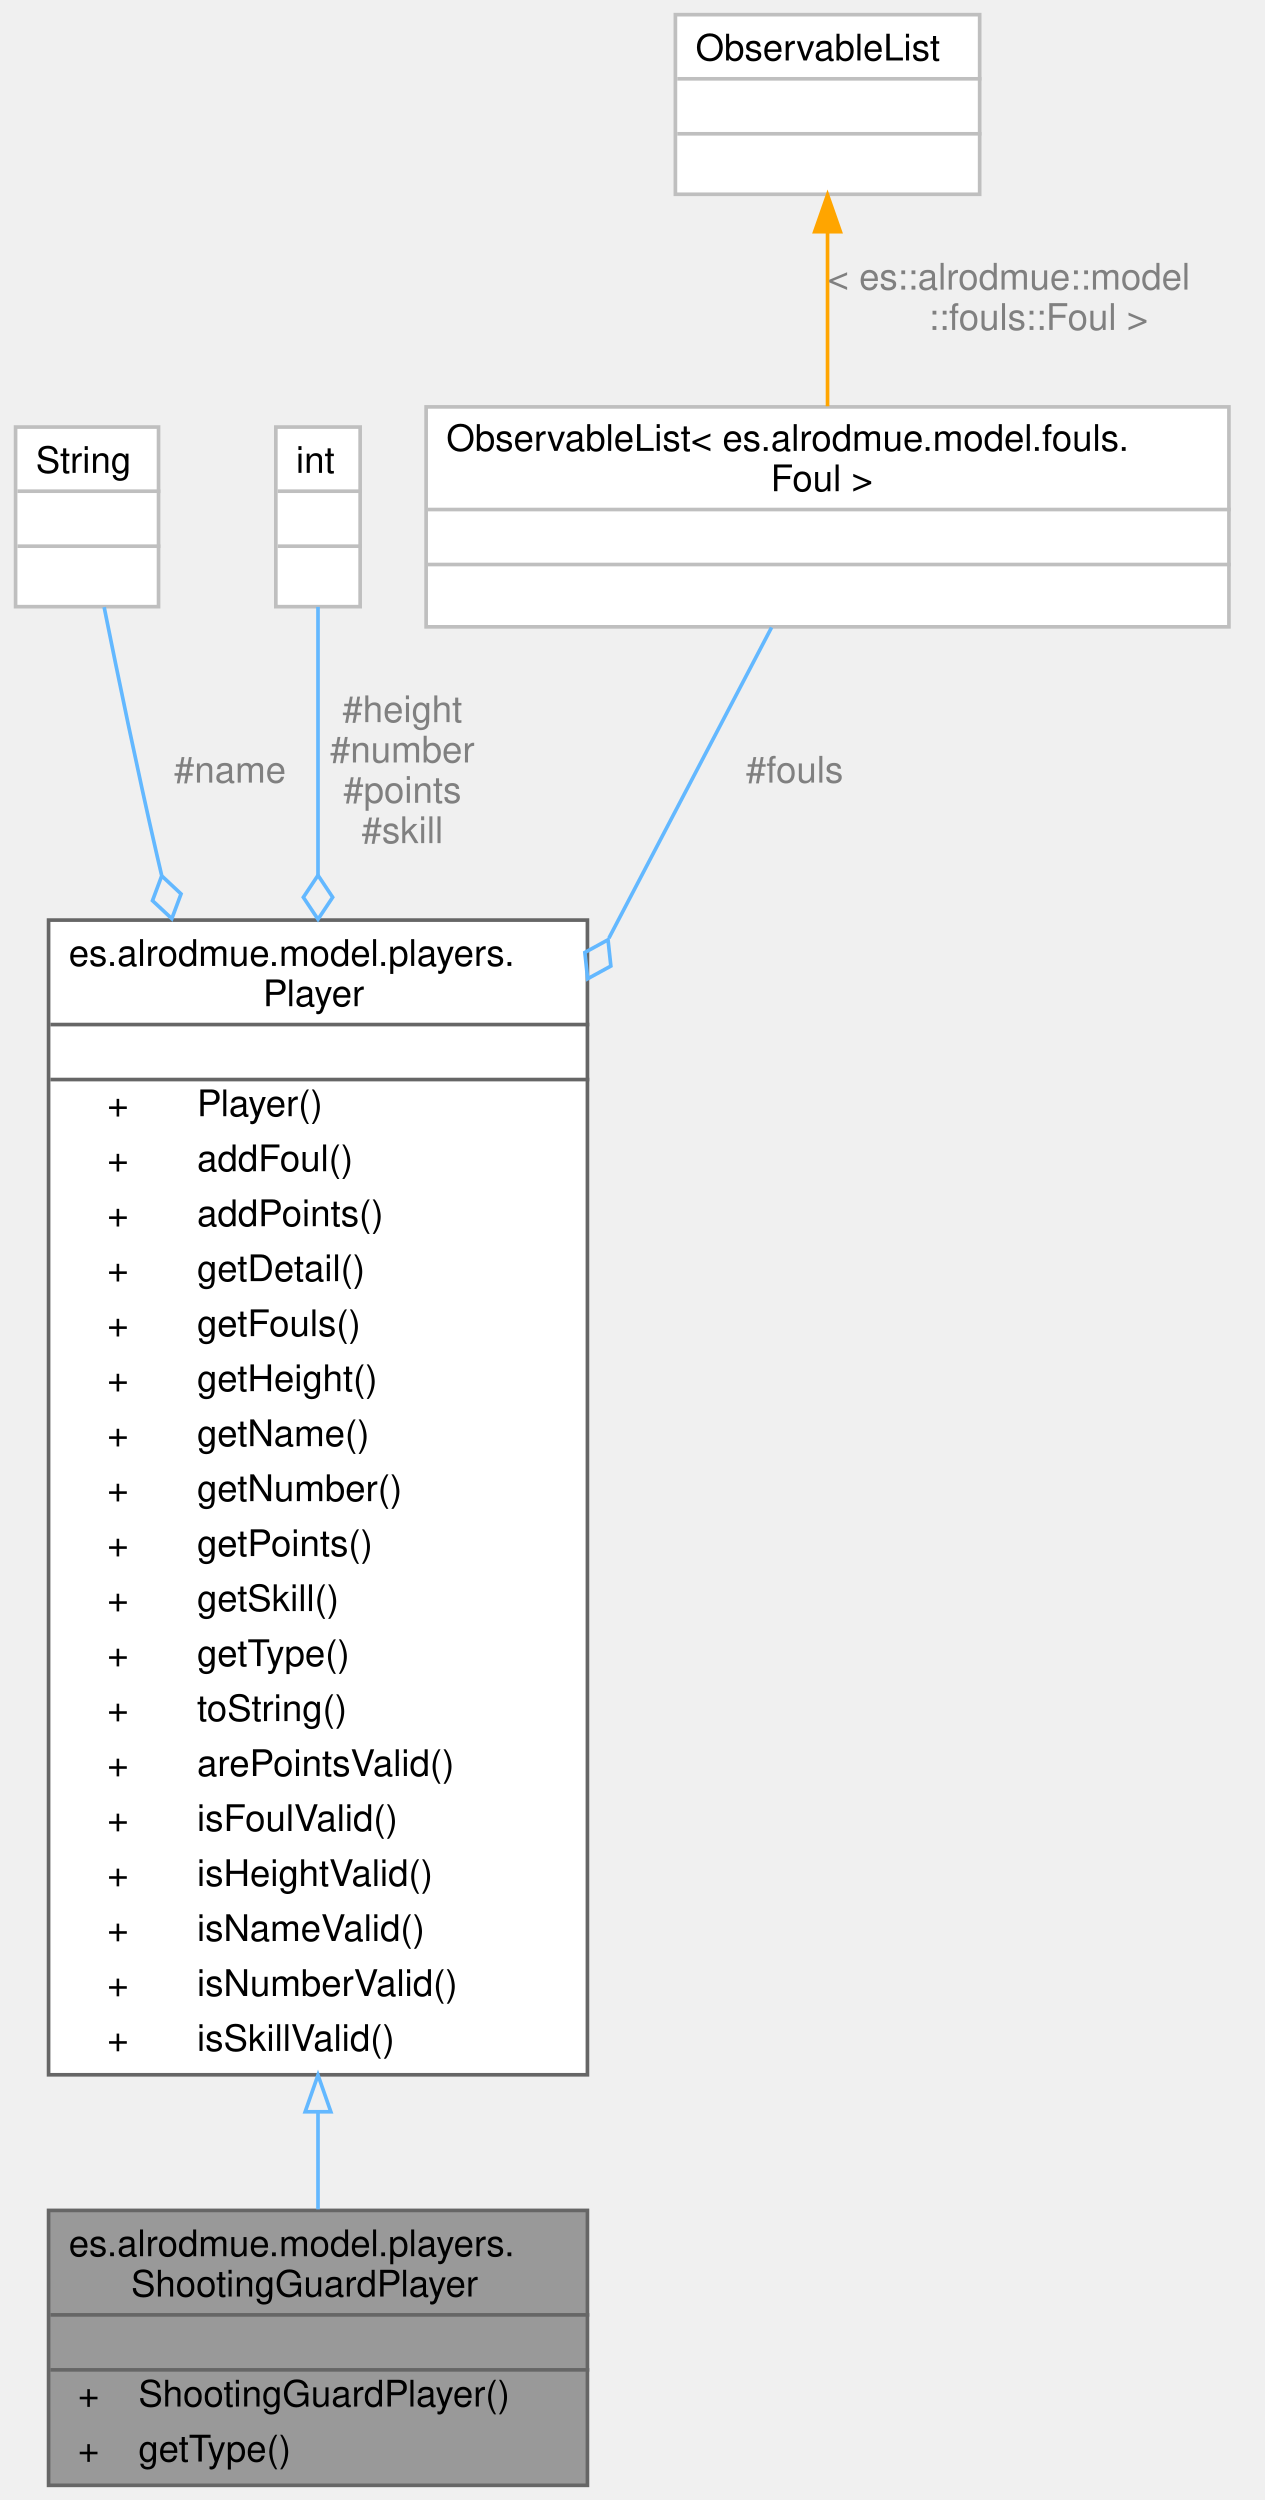
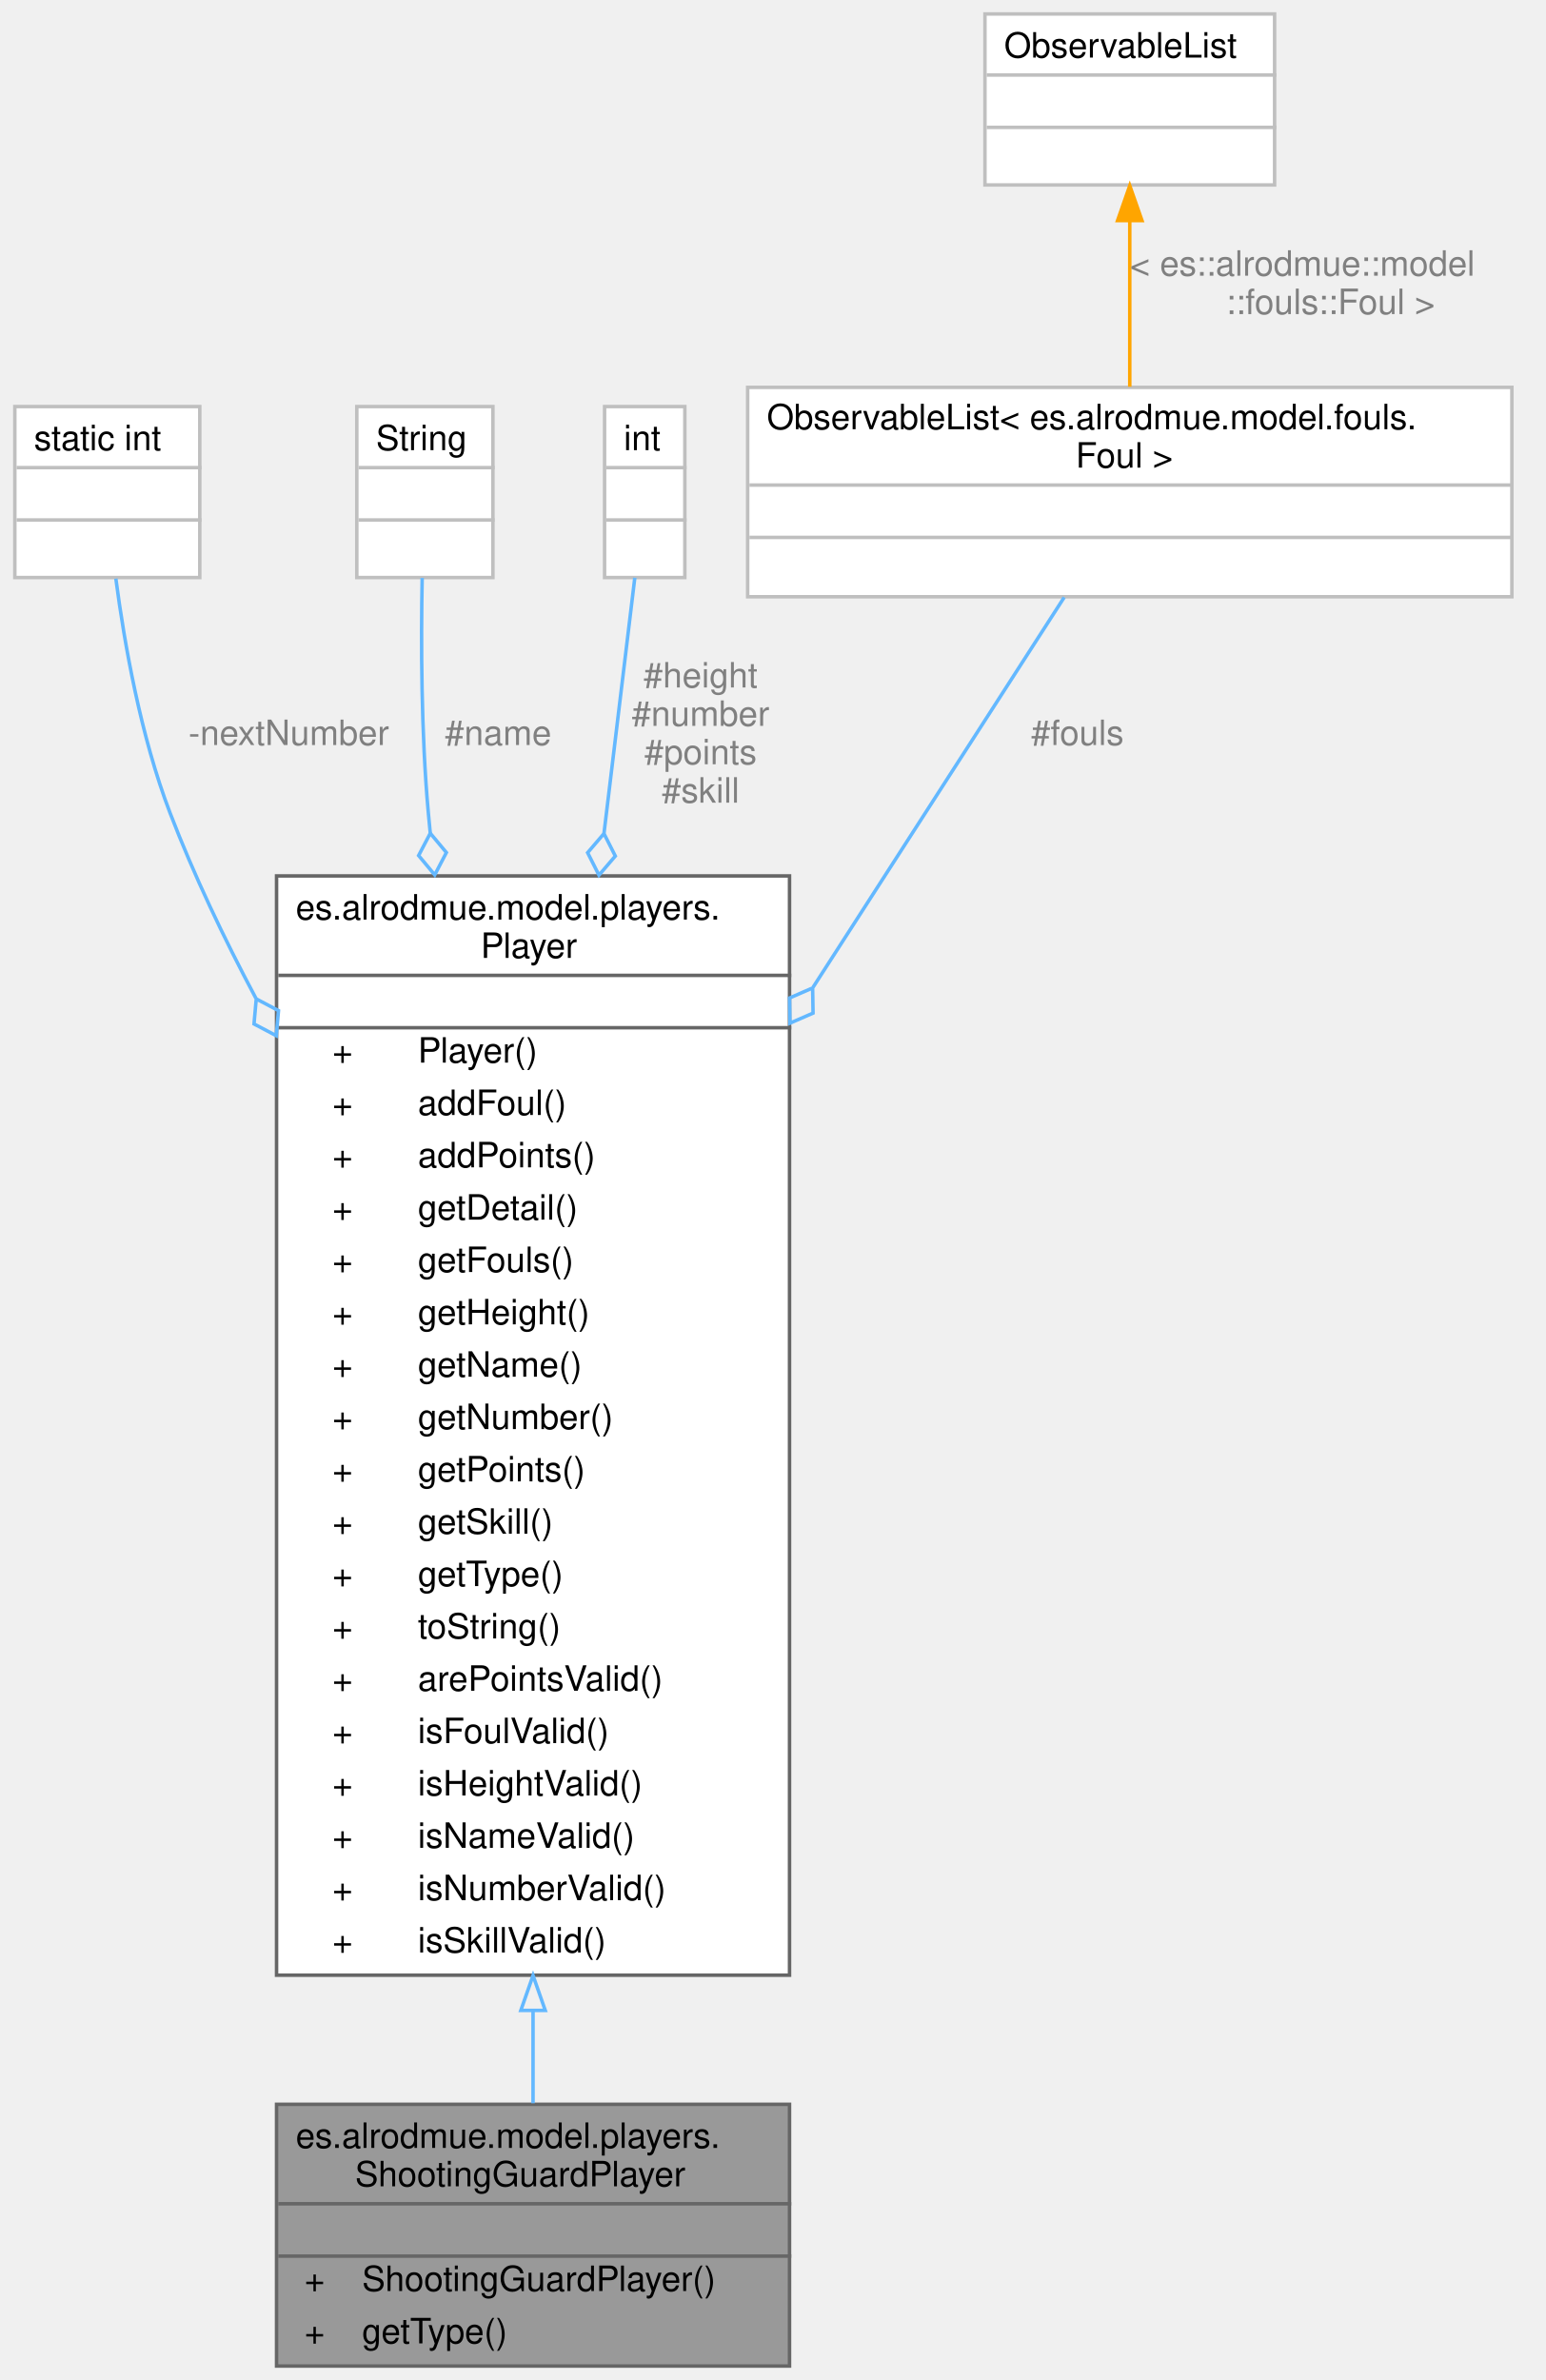
- <svg xmlns="http://www.w3.org/2000/svg" xmlns:xlink="http://www.w3.org/1999/xlink" width="345pt" height="682pt" viewBox="0.00 0.00 344.50 682.00">
+ <svg xmlns="http://www.w3.org/2000/svg" xmlns:xlink="http://www.w3.org/1999/xlink" width="443pt" height="682pt" viewBox="0.00 0.00 442.50 682.00">
  <g id="graph0" class="graph" transform="scale(1 1) rotate(0) translate(4 678)">
    <g id="Node000001" class="node">
      <g id="a_Node000001">
        <a xlink:title=" ">
-           <polygon fill="#999999" stroke="transparent" points="156,-75 9,-75 9,0 156,0 156,-75" />
-           <text text-anchor="start" x="14.5" y="-62.5" font-family="Helvetica,sans-Serif" font-size="10.00">es.alrodmue.model.players.</text>
-           <text text-anchor="start" x="31.5" y="-51.5" font-family="Helvetica,sans-Serif" font-size="10.00">ShootingGuardPlayer</text>
-           <text text-anchor="start" x="81" y="-36.5" font-family="Helvetica,sans-Serif" font-size="10.00"> </text>
-           <text text-anchor="start" x="17" y="-21.5" font-family="Helvetica,sans-Serif" font-size="10.00">+</text>
-           <text text-anchor="start" x="33.5" y="-21.5" font-family="Helvetica,sans-Serif" font-size="10.00">ShootingGuardPlayer()</text>
-           <text text-anchor="start" x="17" y="-6.5" font-family="Helvetica,sans-Serif" font-size="10.00">+</text>
-           <text text-anchor="start" x="33.5" y="-6.5" font-family="Helvetica,sans-Serif" font-size="10.00">getType()</text>
-           <polygon fill="#666666" stroke="#666666" points="9.5,-46.5 9.5,-46.5 156.5,-46.5 156.5,-46.5 9.5,-46.5" />
-           <polygon fill="#666666" stroke="#666666" points="9.5,-31.5 9.5,-31.5 156.5,-31.5 156.5,-31.5 9.5,-31.5" />
-           <polygon fill="none" stroke="#666666" points="9,0 9,-75 156,-75 156,0 9,0" />
+           <polygon fill="#999999" stroke="transparent" points="222,-75 75,-75 75,0 222,0 222,-75" />
+           <text text-anchor="start" x="80.5" y="-62.5" font-family="Helvetica,sans-Serif" font-size="10.00">es.alrodmue.model.players.</text>
+           <text text-anchor="start" x="97.5" y="-51.5" font-family="Helvetica,sans-Serif" font-size="10.00">ShootingGuardPlayer</text>
+           <text text-anchor="start" x="147" y="-36.5" font-family="Helvetica,sans-Serif" font-size="10.00"> </text>
+           <text text-anchor="start" x="83" y="-21.5" font-family="Helvetica,sans-Serif" font-size="10.00">+</text>
+           <text text-anchor="start" x="99.5" y="-21.5" font-family="Helvetica,sans-Serif" font-size="10.00">ShootingGuardPlayer()</text>
+           <text text-anchor="start" x="83" y="-6.5" font-family="Helvetica,sans-Serif" font-size="10.00">+</text>
+           <text text-anchor="start" x="99.5" y="-6.5" font-family="Helvetica,sans-Serif" font-size="10.00">getType()</text>
+           <polygon fill="#666666" stroke="#666666" points="75.5,-46.5 75.5,-46.5 222.5,-46.5 222.5,-46.5 75.5,-46.5" />
+           <polygon fill="#666666" stroke="#666666" points="75.5,-31.5 75.5,-31.5 222.5,-31.5 222.5,-31.5 75.5,-31.5" />
+           <polygon fill="none" stroke="#666666" points="75,0 75,-75 222,-75 222,0 75,0" />
        </a>
      </g>
    </g>
    <g id="Node000002" class="node">
      <g id="a_Node000002">
        <a xlink:href="classes_1_1alrodmue_1_1model_1_1players_1_1Player.xhtml" target="_top" xlink:title=" ">
-           <polygon fill="white" stroke="transparent" points="156,-427 9,-427 9,-112 156,-112 156,-427" />
-           <text text-anchor="start" x="14.5" y="-414.5" font-family="Helvetica,sans-Serif" font-size="10.00">es.alrodmue.model.players.</text>
-           <text text-anchor="start" x="67.5" y="-403.5" font-family="Helvetica,sans-Serif" font-size="10.00">Player</text>
-           <text text-anchor="start" x="81" y="-388.5" font-family="Helvetica,sans-Serif" font-size="10.00"> </text>
-           <text text-anchor="start" x="25" y="-373.5" font-family="Helvetica,sans-Serif" font-size="10.00">+</text>
-           <text text-anchor="start" x="49.5" y="-373.5" font-family="Helvetica,sans-Serif" font-size="10.00">Player()</text>
-           <text text-anchor="start" x="25" y="-358.5" font-family="Helvetica,sans-Serif" font-size="10.00">+</text>
-           <text text-anchor="start" x="49.5" y="-358.5" font-family="Helvetica,sans-Serif" font-size="10.00">addFoul()</text>
-           <text text-anchor="start" x="25" y="-343.5" font-family="Helvetica,sans-Serif" font-size="10.00">+</text>
-           <text text-anchor="start" x="49.5" y="-343.5" font-family="Helvetica,sans-Serif" font-size="10.00">addPoints()</text>
-           <text text-anchor="start" x="25" y="-328.5" font-family="Helvetica,sans-Serif" font-size="10.00">+</text>
-           <text text-anchor="start" x="49.5" y="-328.5" font-family="Helvetica,sans-Serif" font-size="10.00">getDetail()</text>
-           <text text-anchor="start" x="25" y="-313.5" font-family="Helvetica,sans-Serif" font-size="10.00">+</text>
-           <text text-anchor="start" x="49.5" y="-313.5" font-family="Helvetica,sans-Serif" font-size="10.00">getFouls()</text>
-           <text text-anchor="start" x="25" y="-298.5" font-family="Helvetica,sans-Serif" font-size="10.00">+</text>
-           <text text-anchor="start" x="49.5" y="-298.5" font-family="Helvetica,sans-Serif" font-size="10.00">getHeight()</text>
-           <text text-anchor="start" x="25" y="-283.5" font-family="Helvetica,sans-Serif" font-size="10.00">+</text>
-           <text text-anchor="start" x="49.5" y="-283.5" font-family="Helvetica,sans-Serif" font-size="10.00">getName()</text>
-           <text text-anchor="start" x="25" y="-268.5" font-family="Helvetica,sans-Serif" font-size="10.00">+</text>
-           <text text-anchor="start" x="49.5" y="-268.5" font-family="Helvetica,sans-Serif" font-size="10.00">getNumber()</text>
-           <text text-anchor="start" x="25" y="-253.5" font-family="Helvetica,sans-Serif" font-size="10.00">+</text>
-           <text text-anchor="start" x="49.5" y="-253.5" font-family="Helvetica,sans-Serif" font-size="10.00">getPoints()</text>
-           <text text-anchor="start" x="25" y="-238.5" font-family="Helvetica,sans-Serif" font-size="10.00">+</text>
-           <text text-anchor="start" x="49.5" y="-238.5" font-family="Helvetica,sans-Serif" font-size="10.00">getSkill()</text>
-           <text text-anchor="start" x="25" y="-223.5" font-family="Helvetica,sans-Serif" font-size="10.00">+</text>
-           <text text-anchor="start" x="49.5" y="-223.5" font-family="Helvetica,sans-Serif" font-size="10.00">getType()</text>
-           <text text-anchor="start" x="25" y="-208.5" font-family="Helvetica,sans-Serif" font-size="10.00">+</text>
-           <text text-anchor="start" x="49.5" y="-208.5" font-family="Helvetica,sans-Serif" font-size="10.00">toString()</text>
-           <text text-anchor="start" x="25" y="-193.5" font-family="Helvetica,sans-Serif" font-size="10.00">+</text>
-           <text text-anchor="start" x="49.5" y="-193.5" font-family="Helvetica,sans-Serif" font-size="10.00">arePointsValid()</text>
-           <text text-anchor="start" x="25" y="-178.5" font-family="Helvetica,sans-Serif" font-size="10.00">+</text>
-           <text text-anchor="start" x="49.5" y="-178.5" font-family="Helvetica,sans-Serif" font-size="10.00">isFoulValid()</text>
-           <text text-anchor="start" x="25" y="-163.5" font-family="Helvetica,sans-Serif" font-size="10.00">+</text>
-           <text text-anchor="start" x="49.5" y="-163.5" font-family="Helvetica,sans-Serif" font-size="10.00">isHeightValid()</text>
-           <text text-anchor="start" x="25" y="-148.5" font-family="Helvetica,sans-Serif" font-size="10.00">+</text>
-           <text text-anchor="start" x="49.5" y="-148.5" font-family="Helvetica,sans-Serif" font-size="10.00">isNameValid()</text>
-           <text text-anchor="start" x="25" y="-133.5" font-family="Helvetica,sans-Serif" font-size="10.00">+</text>
-           <text text-anchor="start" x="49.5" y="-133.5" font-family="Helvetica,sans-Serif" font-size="10.00">isNumberValid()</text>
-           <text text-anchor="start" x="25" y="-118.5" font-family="Helvetica,sans-Serif" font-size="10.00">+</text>
-           <text text-anchor="start" x="49.5" y="-118.5" font-family="Helvetica,sans-Serif" font-size="10.00">isSkillValid()</text>
-           <polygon fill="#666666" stroke="#666666" points="9.5,-398.5 9.5,-398.5 156.5,-398.5 156.5,-398.5 9.5,-398.5" />
-           <polygon fill="#666666" stroke="#666666" points="9.5,-383.5 9.5,-383.5 156.5,-383.5 156.5,-383.5 9.5,-383.5" />
-           <polygon fill="none" stroke="#666666" points="9,-112 9,-427 156,-427 156,-112 9,-112" />
+           <polygon fill="white" stroke="transparent" points="222,-427 75,-427 75,-112 222,-112 222,-427" />
+           <text text-anchor="start" x="80.5" y="-414.5" font-family="Helvetica,sans-Serif" font-size="10.00">es.alrodmue.model.players.</text>
+           <text text-anchor="start" x="133.5" y="-403.5" font-family="Helvetica,sans-Serif" font-size="10.00">Player</text>
+           <text text-anchor="start" x="147" y="-388.5" font-family="Helvetica,sans-Serif" font-size="10.00"> </text>
+           <text text-anchor="start" x="91" y="-373.5" font-family="Helvetica,sans-Serif" font-size="10.00">+</text>
+           <text text-anchor="start" x="115.5" y="-373.5" font-family="Helvetica,sans-Serif" font-size="10.00">Player()</text>
+           <text text-anchor="start" x="91" y="-358.5" font-family="Helvetica,sans-Serif" font-size="10.00">+</text>
+           <text text-anchor="start" x="115.5" y="-358.5" font-family="Helvetica,sans-Serif" font-size="10.00">addFoul()</text>
+           <text text-anchor="start" x="91" y="-343.5" font-family="Helvetica,sans-Serif" font-size="10.00">+</text>
+           <text text-anchor="start" x="115.5" y="-343.5" font-family="Helvetica,sans-Serif" font-size="10.00">addPoints()</text>
+           <text text-anchor="start" x="91" y="-328.5" font-family="Helvetica,sans-Serif" font-size="10.00">+</text>
+           <text text-anchor="start" x="115.5" y="-328.5" font-family="Helvetica,sans-Serif" font-size="10.00">getDetail()</text>
+           <text text-anchor="start" x="91" y="-313.5" font-family="Helvetica,sans-Serif" font-size="10.00">+</text>
+           <text text-anchor="start" x="115.5" y="-313.5" font-family="Helvetica,sans-Serif" font-size="10.00">getFouls()</text>
+           <text text-anchor="start" x="91" y="-298.5" font-family="Helvetica,sans-Serif" font-size="10.00">+</text>
+           <text text-anchor="start" x="115.5" y="-298.5" font-family="Helvetica,sans-Serif" font-size="10.00">getHeight()</text>
+           <text text-anchor="start" x="91" y="-283.5" font-family="Helvetica,sans-Serif" font-size="10.00">+</text>
+           <text text-anchor="start" x="115.5" y="-283.5" font-family="Helvetica,sans-Serif" font-size="10.00">getName()</text>
+           <text text-anchor="start" x="91" y="-268.5" font-family="Helvetica,sans-Serif" font-size="10.00">+</text>
+           <text text-anchor="start" x="115.5" y="-268.5" font-family="Helvetica,sans-Serif" font-size="10.00">getNumber()</text>
+           <text text-anchor="start" x="91" y="-253.5" font-family="Helvetica,sans-Serif" font-size="10.00">+</text>
+           <text text-anchor="start" x="115.5" y="-253.5" font-family="Helvetica,sans-Serif" font-size="10.00">getPoints()</text>
+           <text text-anchor="start" x="91" y="-238.5" font-family="Helvetica,sans-Serif" font-size="10.00">+</text>
+           <text text-anchor="start" x="115.5" y="-238.5" font-family="Helvetica,sans-Serif" font-size="10.00">getSkill()</text>
+           <text text-anchor="start" x="91" y="-223.5" font-family="Helvetica,sans-Serif" font-size="10.00">+</text>
+           <text text-anchor="start" x="115.5" y="-223.5" font-family="Helvetica,sans-Serif" font-size="10.00">getType()</text>
+           <text text-anchor="start" x="91" y="-208.5" font-family="Helvetica,sans-Serif" font-size="10.00">+</text>
+           <text text-anchor="start" x="115.5" y="-208.5" font-family="Helvetica,sans-Serif" font-size="10.00">toString()</text>
+           <text text-anchor="start" x="91" y="-193.5" font-family="Helvetica,sans-Serif" font-size="10.00">+</text>
+           <text text-anchor="start" x="115.5" y="-193.5" font-family="Helvetica,sans-Serif" font-size="10.00">arePointsValid()</text>
+           <text text-anchor="start" x="91" y="-178.5" font-family="Helvetica,sans-Serif" font-size="10.00">+</text>
+           <text text-anchor="start" x="115.5" y="-178.5" font-family="Helvetica,sans-Serif" font-size="10.00">isFoulValid()</text>
+           <text text-anchor="start" x="91" y="-163.5" font-family="Helvetica,sans-Serif" font-size="10.00">+</text>
+           <text text-anchor="start" x="115.5" y="-163.5" font-family="Helvetica,sans-Serif" font-size="10.00">isHeightValid()</text>
+           <text text-anchor="start" x="91" y="-148.5" font-family="Helvetica,sans-Serif" font-size="10.00">+</text>
+           <text text-anchor="start" x="115.5" y="-148.5" font-family="Helvetica,sans-Serif" font-size="10.00">isNameValid()</text>
+           <text text-anchor="start" x="91" y="-133.5" font-family="Helvetica,sans-Serif" font-size="10.00">+</text>
+           <text text-anchor="start" x="115.5" y="-133.5" font-family="Helvetica,sans-Serif" font-size="10.00">isNumberValid()</text>
+           <text text-anchor="start" x="91" y="-118.5" font-family="Helvetica,sans-Serif" font-size="10.00">+</text>
+           <text text-anchor="start" x="115.5" y="-118.5" font-family="Helvetica,sans-Serif" font-size="10.00">isSkillValid()</text>
+           <polygon fill="#666666" stroke="#666666" points="75.5,-398.5 75.5,-398.5 222.5,-398.5 222.5,-398.5 75.5,-398.5" />
+           <polygon fill="#666666" stroke="#666666" points="75.5,-383.5 75.5,-383.5 222.5,-383.5 222.5,-383.5 75.5,-383.5" />
+           <polygon fill="none" stroke="#666666" points="75,-112 75,-427 222,-427 222,-112 75,-112" />
        </a>
      </g>
    </g>
    <g id="edge1_Node000001_Node000002" class="edge">
      <g id="a_edge1_Node000001_Node000002">
        <a xlink:title=" ">
-           <path fill="none" stroke="#63b8ff" d="M82.5,-101.76C82.5,-92.21 82.5,-83.27 82.5,-75.29" />
-           <polygon fill="none" stroke="#63b8ff" points="79,-101.91 82.5,-111.91 86,-101.91 79,-101.91" />
+           <path fill="none" stroke="#63b8ff" d="M148.5,-101.76C148.5,-92.21 148.5,-83.27 148.5,-75.29" />
+           <polygon fill="none" stroke="#63b8ff" points="145,-101.91 148.5,-111.91 152,-101.91 145,-101.91" />
        </a>
      </g>
    </g>
    <g id="Node000003" class="node">
      <g id="a_Node000003">
        <a xlink:title=" ">
-           <polygon fill="white" stroke="transparent" points="39,-561.5 0,-561.5 0,-512.5 39,-512.5 39,-561.5" />
-           <text text-anchor="start" x="5.5" y="-549" font-family="Helvetica,sans-Serif" font-size="10.00">String</text>
-           <text text-anchor="start" x="18" y="-534" font-family="Helvetica,sans-Serif" font-size="10.00"> </text>
-           <text text-anchor="start" x="18" y="-519" font-family="Helvetica,sans-Serif" font-size="10.00"> </text>
-           <polygon fill="#bfbfbf" stroke="#bfbfbf" points="0.5,-544 0.5,-544 39.5,-544 39.5,-544 0.5,-544" />
-           <polygon fill="#bfbfbf" stroke="#bfbfbf" points="0.5,-529 0.5,-529 39.5,-529 39.5,-529 0.5,-529" />
-           <polygon fill="none" stroke="#bfbfbf" points="0,-512.5 0,-561.5 39,-561.5 39,-512.5 0,-512.5" />
+           <polygon fill="white" stroke="transparent" points="53,-561.5 0,-561.5 0,-512.5 53,-512.5 53,-561.5" />
+           <text text-anchor="start" x="5.5" y="-549" font-family="Helvetica,sans-Serif" font-size="10.00">static int</text>
+           <text text-anchor="start" x="25" y="-534" font-family="Helvetica,sans-Serif" font-size="10.00"> </text>
+           <text text-anchor="start" x="25" y="-519" font-family="Helvetica,sans-Serif" font-size="10.00"> </text>
+           <polygon fill="#bfbfbf" stroke="#bfbfbf" points="0.5,-544 0.5,-544 53.5,-544 53.5,-544 0.5,-544" />
+           <polygon fill="#bfbfbf" stroke="#bfbfbf" points="0.5,-529 0.5,-529 53.5,-529 53.5,-529 0.5,-529" />
+           <polygon fill="none" stroke="#bfbfbf" points="0,-512.5 0,-561.5 53,-561.5 53,-512.5 0,-512.5" />
        </a>
      </g>
    </g>
    <g id="edge2_Node000002_Node000003" class="edge">
      <g id="a_edge2_Node000002_Node000003">
        <a xlink:title=" ">
-           <path fill="none" stroke="#63b8ff" d="M24.16,-512.37C27.85,-493.97 33.25,-467.8 38.5,-445 38.94,-443.1 39.38,-441.19 39.83,-439.27" />
-           <polygon fill="none" stroke="#63b8ff" points="39.87,-439.07 37.35,-432.31 42.62,-427.39 45.14,-434.14 39.87,-439.07" />
+           <path fill="none" stroke="#63b8ff" d="M28.95,-512.19C31.41,-493.46 36.08,-466.95 44.5,-445 51.3,-427.28 59.84,-409.29 69.08,-391.94" />
+           <polygon fill="none" stroke="#63b8ff" points="69.18,-391.76 68.54,-384.58 74.92,-381.22 75.56,-388.4 69.18,-391.76" />
        </a>
      </g>
-       <text text-anchor="middle" x="58.5" y="-464.5" font-family="Helvetica,sans-Serif" font-size="10.00" fill="grey"> #name</text>
+       <text text-anchor="middle" x="78.5" y="-464.5" font-family="Helvetica,sans-Serif" font-size="10.00" fill="grey"> -nextNumber</text>
    </g>
    <g id="Node000004" class="node">
      <g id="a_Node000004">
        <a xlink:title=" ">
-           <polygon fill="white" stroke="transparent" points="94,-561.5 71,-561.5 71,-512.5 94,-512.5 94,-561.5" />
-           <text text-anchor="start" x="76.5" y="-549" font-family="Helvetica,sans-Serif" font-size="10.00">int</text>
-           <text text-anchor="start" x="81" y="-534" font-family="Helvetica,sans-Serif" font-size="10.00"> </text>
-           <text text-anchor="start" x="81" y="-519" font-family="Helvetica,sans-Serif" font-size="10.00"> </text>
-           <polygon fill="#bfbfbf" stroke="#bfbfbf" points="71.5,-544 71.5,-544 94.5,-544 94.5,-544 71.5,-544" />
-           <polygon fill="#bfbfbf" stroke="#bfbfbf" points="71.5,-529 71.5,-529 94.5,-529 94.5,-529 71.5,-529" />
-           <polygon fill="none" stroke="#bfbfbf" points="71,-512.5 71,-561.5 94,-561.5 94,-512.5 71,-512.5" />
+           <polygon fill="white" stroke="transparent" points="137,-561.5 98,-561.5 98,-512.5 137,-512.5 137,-561.5" />
+           <text text-anchor="start" x="103.5" y="-549" font-family="Helvetica,sans-Serif" font-size="10.00">String</text>
+           <text text-anchor="start" x="116" y="-534" font-family="Helvetica,sans-Serif" font-size="10.00"> </text>
+           <text text-anchor="start" x="116" y="-519" font-family="Helvetica,sans-Serif" font-size="10.00"> </text>
+           <polygon fill="#bfbfbf" stroke="#bfbfbf" points="98.5,-544 98.5,-544 137.5,-544 137.5,-544 98.5,-544" />
+           <polygon fill="#bfbfbf" stroke="#bfbfbf" points="98.5,-529 98.5,-529 137.5,-529 137.5,-529 98.5,-529" />
+           <polygon fill="none" stroke="#bfbfbf" points="98,-512.5 98,-561.5 137,-561.5 137,-512.5 98,-512.5" />
        </a>
      </g>
    </g>
    <g id="edge3_Node000002_Node000004" class="edge">
      <g id="a_edge3_Node000002_Node000004">
        <a xlink:title=" ">
-           <path fill="none" stroke="#63b8ff" d="M82.5,-512.44C82.5,-494.54 82.5,-468.13 82.5,-439.27" />
-           <polygon fill="none" stroke="#63b8ff" points="82.5,-439.22 78.5,-433.22 82.5,-427.22 86.5,-433.22 82.5,-439.22" />
+           <path fill="none" stroke="#63b8ff" d="M116.73,-512.38C116.38,-493.98 116.43,-467.82 118.5,-445 118.67,-443.09 118.86,-441.17 119.05,-439.24" />
+           <polygon fill="none" stroke="#63b8ff" points="119.05,-439.23 115.71,-432.84 120.33,-427.3 123.67,-433.7 119.05,-439.23" />
        </a>
      </g>
-       <text text-anchor="middle" x="105.5" y="-481" font-family="Helvetica,sans-Serif" font-size="10.00" fill="grey"> #height</text>
-       <text text-anchor="middle" x="105.5" y="-470" font-family="Helvetica,sans-Serif" font-size="10.00" fill="grey">#number</text>
-       <text text-anchor="middle" x="105.5" y="-459" font-family="Helvetica,sans-Serif" font-size="10.00" fill="grey">#points</text>
-       <text text-anchor="middle" x="105.5" y="-448" font-family="Helvetica,sans-Serif" font-size="10.00" fill="grey">#skill</text>
+       <text text-anchor="middle" x="138.5" y="-464.5" font-family="Helvetica,sans-Serif" font-size="10.00" fill="grey"> #name</text>
    </g>
    <g id="Node000005" class="node">
      <g id="a_Node000005">
        <a xlink:title=" ">
-           <polygon fill="white" stroke="transparent" points="331,-567 112,-567 112,-507 331,-507 331,-567" />
-           <text text-anchor="start" x="117.5" y="-555" font-family="Helvetica,sans-Serif" font-size="10.00">ObservableList&lt; es.alrodmue.model.fouls.</text>
-           <text text-anchor="start" x="206" y="-544" font-family="Helvetica,sans-Serif" font-size="10.00">Foul &gt;</text>
-           <text text-anchor="start" x="220" y="-529" font-family="Helvetica,sans-Serif" font-size="10.00"> </text>
-           <text text-anchor="start" x="220" y="-514" font-family="Helvetica,sans-Serif" font-size="10.00"> </text>
-           <polygon fill="#bfbfbf" stroke="#bfbfbf" points="112.5,-539 112.5,-539 331.5,-539 331.5,-539 112.5,-539" />
-           <polygon fill="#bfbfbf" stroke="#bfbfbf" points="112.5,-524 112.5,-524 331.5,-524 331.5,-524 112.5,-524" />
-           <polygon fill="none" stroke="#bfbfbf" points="112,-507 112,-567 331,-567 331,-507 112,-507" />
+           <polygon fill="white" stroke="transparent" points="192,-561.5 169,-561.5 169,-512.5 192,-512.5 192,-561.5" />
+           <text text-anchor="start" x="174.5" y="-549" font-family="Helvetica,sans-Serif" font-size="10.00">int</text>
+           <text text-anchor="start" x="179" y="-534" font-family="Helvetica,sans-Serif" font-size="10.00"> </text>
+           <text text-anchor="start" x="179" y="-519" font-family="Helvetica,sans-Serif" font-size="10.00"> </text>
+           <polygon fill="#bfbfbf" stroke="#bfbfbf" points="169.5,-544 169.5,-544 192.5,-544 192.5,-544 169.5,-544" />
+           <polygon fill="#bfbfbf" stroke="#bfbfbf" points="169.5,-529 169.5,-529 192.5,-529 192.5,-529 169.5,-529" />
+           <polygon fill="none" stroke="#bfbfbf" points="169,-512.5 169,-561.5 192,-561.5 192,-512.5 169,-512.5" />
        </a>
      </g>
    </g>
    <g id="edge4_Node000002_Node000005" class="edge">
      <g id="a_edge4_Node000002_Node000005">
        <a xlink:title=" ">
-           <path fill="none" stroke="#63b8ff" d="M206.23,-506.83C195.01,-485.41 178.83,-454.49 161.84,-422.05" />
-           <polygon fill="none" stroke="#63b8ff" points="161.62,-421.63 155.3,-418.17 156.06,-411 162.39,-414.46 161.62,-421.63" />
+           <path fill="none" stroke="#63b8ff" d="M177.66,-512.44C175.5,-494.54 172.32,-468.13 168.84,-439.27" />
+           <polygon fill="none" stroke="#63b8ff" points="168.82,-439.13 164.14,-433.66 167.39,-427.22 172.08,-432.7 168.82,-439.13" />
        </a>
      </g>
-       <text text-anchor="middle" x="212.5" y="-464.5" font-family="Helvetica,sans-Serif" font-size="10.00" fill="grey"> #fouls</text>
+       <text text-anchor="middle" x="196.5" y="-481" font-family="Helvetica,sans-Serif" font-size="10.00" fill="grey"> #height</text>
+       <text text-anchor="middle" x="196.5" y="-470" font-family="Helvetica,sans-Serif" font-size="10.00" fill="grey">#number</text>
+       <text text-anchor="middle" x="196.5" y="-459" font-family="Helvetica,sans-Serif" font-size="10.00" fill="grey">#points</text>
+       <text text-anchor="middle" x="196.5" y="-448" font-family="Helvetica,sans-Serif" font-size="10.00" fill="grey">#skill</text>
    </g>
    <g id="Node000006" class="node">
      <g id="a_Node000006">
        <a xlink:title=" ">
-           <polygon fill="white" stroke="transparent" points="263,-674 180,-674 180,-625 263,-625 263,-674" />
-           <text text-anchor="start" x="185.5" y="-661.5" font-family="Helvetica,sans-Serif" font-size="10.00">ObservableList</text>
-           <text text-anchor="start" x="220" y="-646.5" font-family="Helvetica,sans-Serif" font-size="10.00"> </text>
-           <text text-anchor="start" x="220" y="-631.5" font-family="Helvetica,sans-Serif" font-size="10.00"> </text>
-           <polygon fill="#bfbfbf" stroke="#bfbfbf" points="180.5,-656.5 180.5,-656.5 263.5,-656.5 263.5,-656.5 180.5,-656.5" />
-           <polygon fill="#bfbfbf" stroke="#bfbfbf" points="180.5,-641.5 180.5,-641.5 263.5,-641.5 263.5,-641.5 180.5,-641.5" />
-           <polygon fill="none" stroke="#bfbfbf" points="180,-625 180,-674 263,-674 263,-625 180,-625" />
+           <polygon fill="white" stroke="transparent" points="429,-567 210,-567 210,-507 429,-507 429,-567" />
+           <text text-anchor="start" x="215.5" y="-555" font-family="Helvetica,sans-Serif" font-size="10.00">ObservableList&lt; es.alrodmue.model.fouls.</text>
+           <text text-anchor="start" x="304" y="-544" font-family="Helvetica,sans-Serif" font-size="10.00">Foul &gt;</text>
+           <text text-anchor="start" x="318" y="-529" font-family="Helvetica,sans-Serif" font-size="10.00"> </text>
+           <text text-anchor="start" x="318" y="-514" font-family="Helvetica,sans-Serif" font-size="10.00"> </text>
+           <polygon fill="#bfbfbf" stroke="#bfbfbf" points="210.5,-539 210.5,-539 429.5,-539 429.5,-539 210.5,-539" />
+           <polygon fill="#bfbfbf" stroke="#bfbfbf" points="210.5,-524 210.5,-524 429.5,-524 429.5,-524 210.5,-524" />
+           <polygon fill="none" stroke="#bfbfbf" points="210,-507 210,-567 429,-567 429,-507 210,-507" />
        </a>
      </g>
    </g>
-     <g id="edge5_Node000005_Node000006" class="edge">
-       <g id="a_edge5_Node000005_Node000006">
+     <g id="edge5_Node000002_Node000006" class="edge">
+       <g id="a_edge5_Node000002_Node000006">
        <a xlink:title=" ">
-           <path fill="none" stroke="orange" d="M221.5,-614.75C221.5,-599.56 221.5,-581.79 221.5,-567.17" />
-           <polygon fill="orange" stroke="orange" points="218,-614.79 221.5,-624.79 225,-614.8 218,-614.79" />
+           <path fill="none" stroke="#63b8ff" d="M300.71,-506.83C283.12,-479.51 255.58,-436.76 228.74,-395.09" />
+           <polygon fill="none" stroke="#63b8ff" points="228.62,-394.9 222.01,-392.02 222.13,-384.81 228.74,-387.69 228.62,-394.9" />
        </a>
      </g>
-       <text text-anchor="start" x="221.5" y="-599" font-family="Helvetica,sans-Serif" font-size="10.00" fill="grey"> &lt; es::alrodmue::model</text>
-       <text text-anchor="middle" x="279" y="-588" font-family="Helvetica,sans-Serif" font-size="10.00" fill="grey">::fouls::Foul &gt;</text>
+       <text text-anchor="middle" x="304.5" y="-464.5" font-family="Helvetica,sans-Serif" font-size="10.00" fill="grey"> #fouls</text>
+     </g>
+     <g id="Node000007" class="node">
+       <g id="a_Node000007">
+         <a xlink:title=" ">
+           <polygon fill="white" stroke="transparent" points="361,-674 278,-674 278,-625 361,-625 361,-674" />
+           <text text-anchor="start" x="283.5" y="-661.5" font-family="Helvetica,sans-Serif" font-size="10.00">ObservableList</text>
+           <text text-anchor="start" x="318" y="-646.5" font-family="Helvetica,sans-Serif" font-size="10.00"> </text>
+           <text text-anchor="start" x="318" y="-631.5" font-family="Helvetica,sans-Serif" font-size="10.00"> </text>
+           <polygon fill="#bfbfbf" stroke="#bfbfbf" points="278.5,-656.5 278.5,-656.5 361.5,-656.5 361.5,-656.5 278.5,-656.5" />
+           <polygon fill="#bfbfbf" stroke="#bfbfbf" points="278.5,-641.5 278.5,-641.5 361.5,-641.5 361.5,-641.5 278.5,-641.5" />
+           <polygon fill="none" stroke="#bfbfbf" points="278,-625 278,-674 361,-674 361,-625 278,-625" />
+         </a>
+       </g>
+     </g>
+     <g id="edge6_Node000006_Node000007" class="edge">
+       <g id="a_edge6_Node000006_Node000007">
+         <a xlink:title=" ">
+           <path fill="none" stroke="orange" d="M319.5,-614.75C319.5,-599.56 319.5,-581.79 319.5,-567.17" />
+           <polygon fill="orange" stroke="orange" points="316,-614.79 319.5,-624.79 323,-614.8 316,-614.79" />
+         </a>
+       </g>
+       <text text-anchor="start" x="319.5" y="-599" font-family="Helvetica,sans-Serif" font-size="10.00" fill="grey"> &lt; es::alrodmue::model</text>
+       <text text-anchor="middle" x="377" y="-588" font-family="Helvetica,sans-Serif" font-size="10.00" fill="grey">::fouls::Foul &gt;</text>
    </g>
  </g>
</svg>
